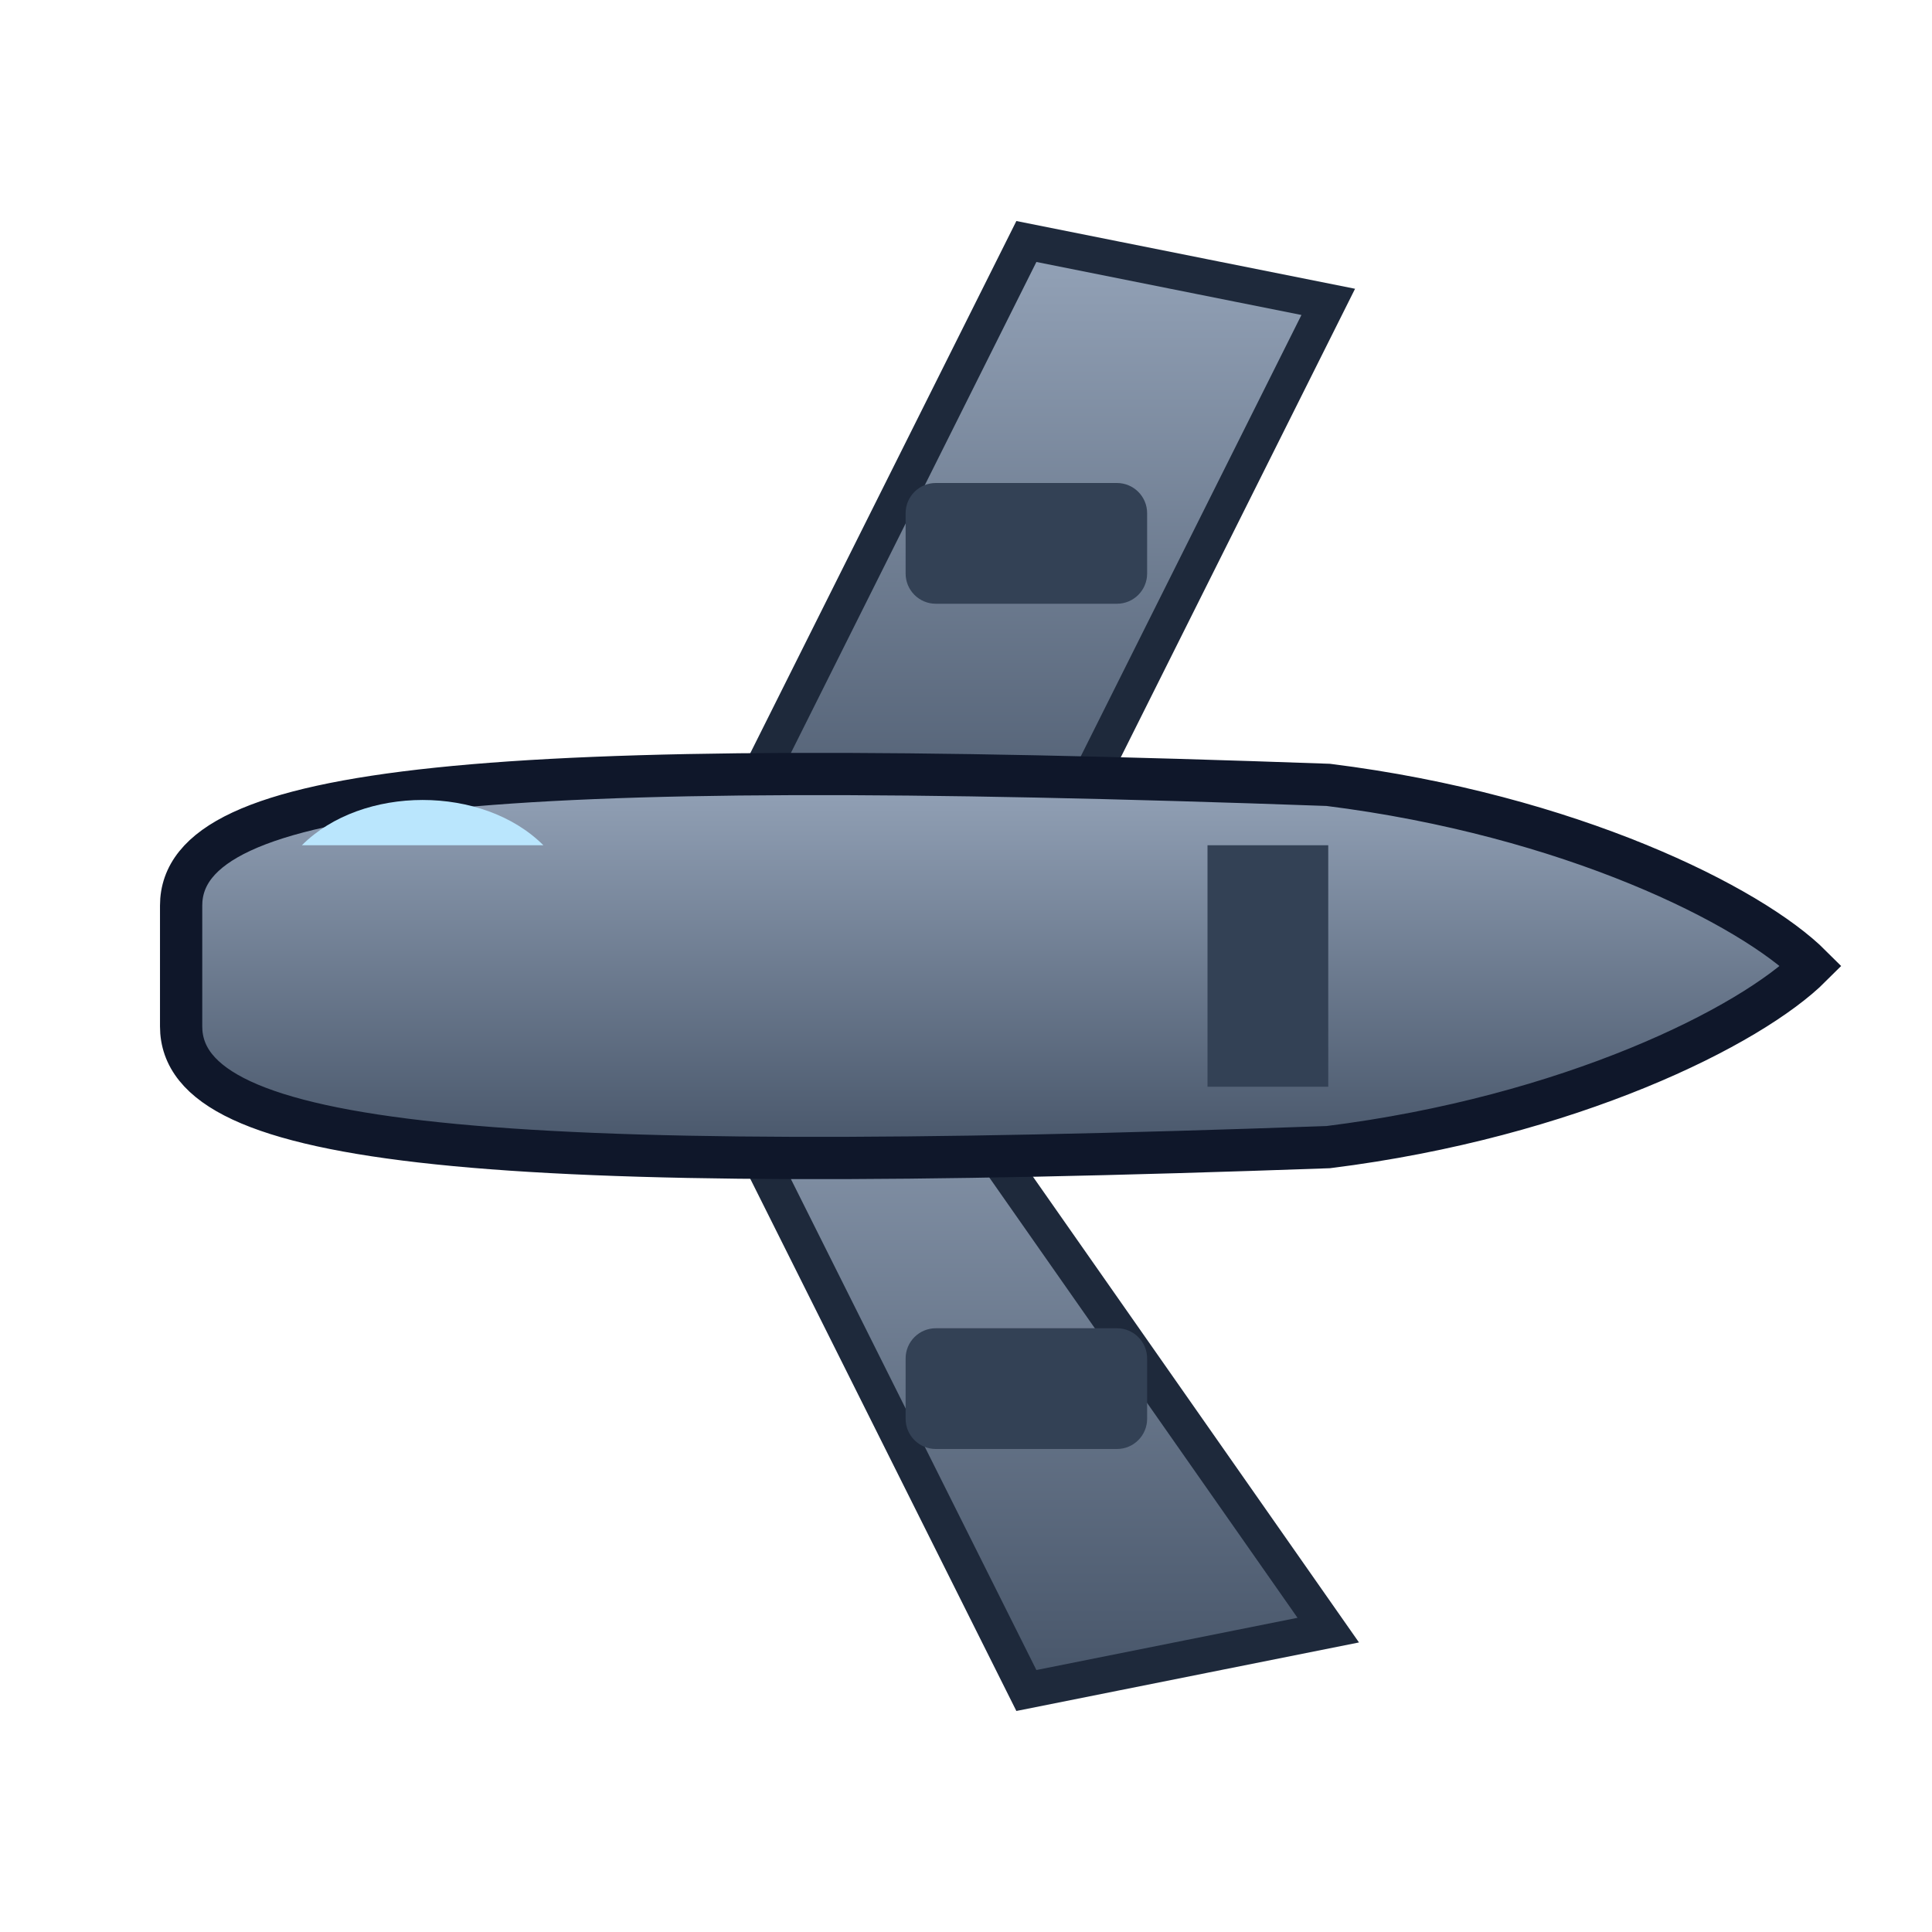
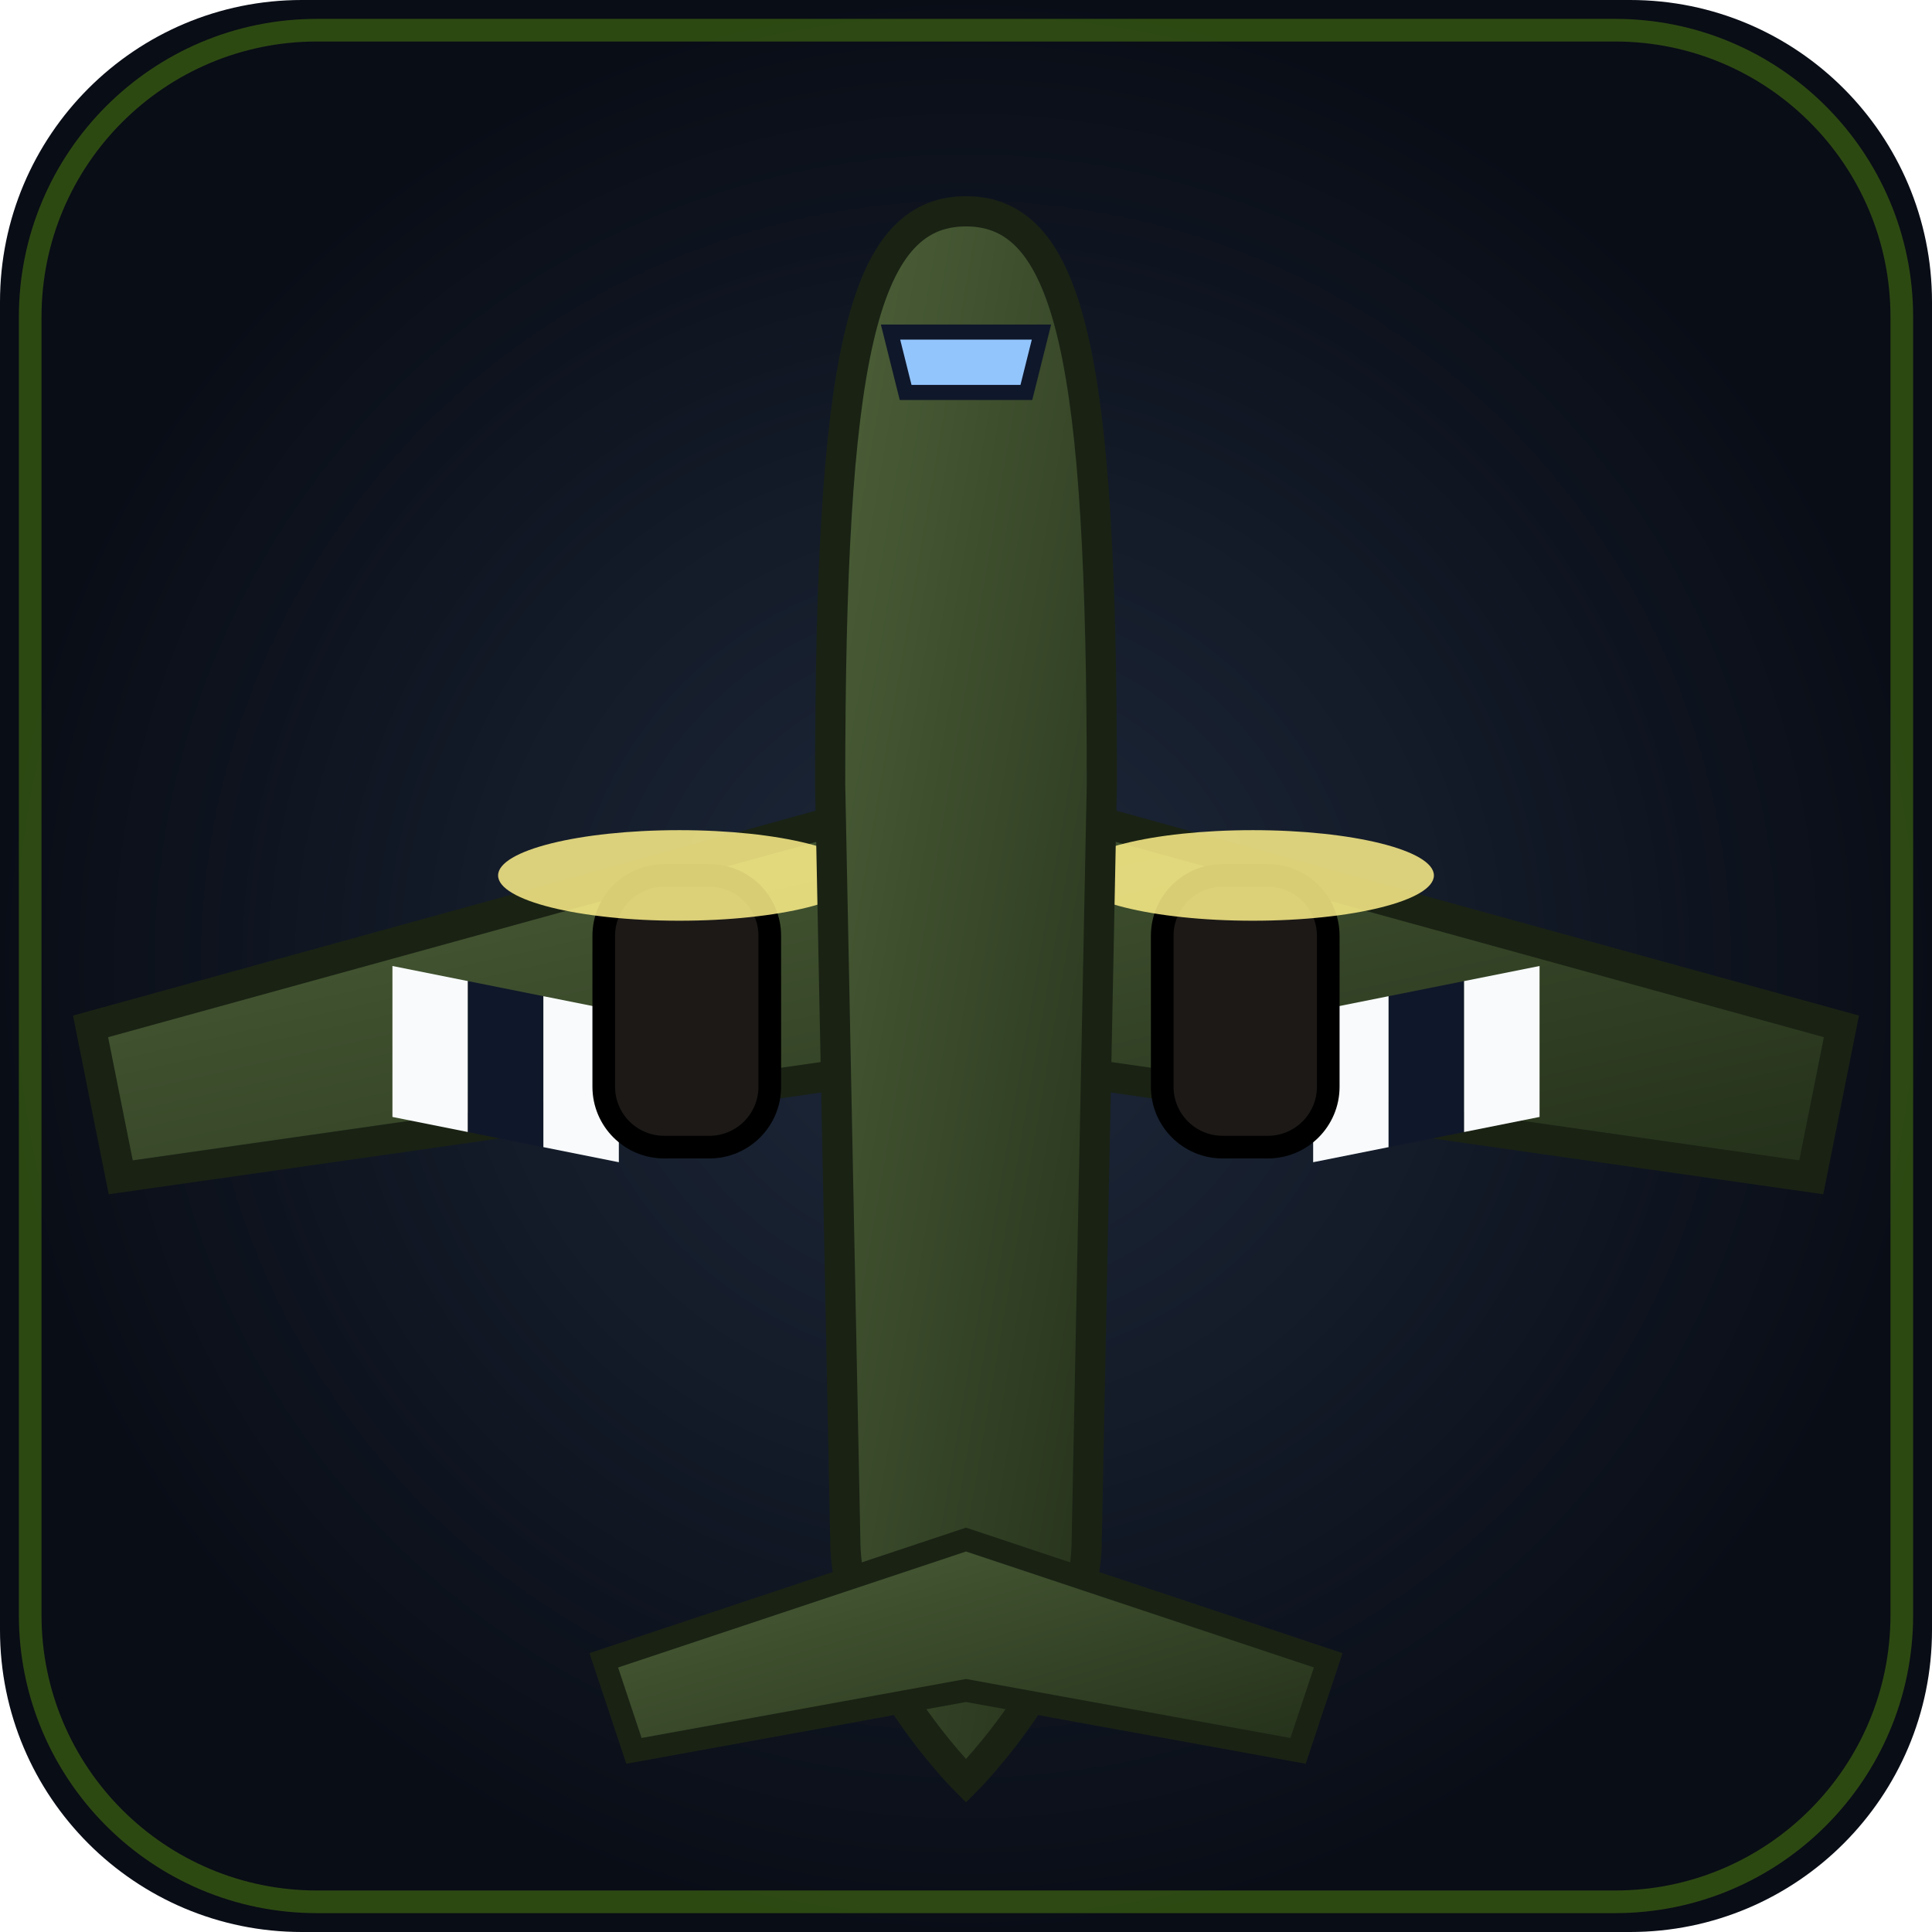
- <svg xmlns="http://www.w3.org/2000/svg" viewBox="0 0 32 32" width="32" height="32">
+ <svg xmlns="http://www.w3.org/2000/svg" viewBox="0 0 128 128" width="128" height="128">
  <defs>
-     <linearGradient id="transBody" x1="0%" y1="0%" x2="0%" y2="100%">
-       <stop offset="0%" stop-color="#94a3b8" />
-       <stop offset="100%" stop-color="#475569" />
+     <radialGradient id="bgGlow_tp" cx="50%" cy="50%" r="50%">
+       <stop offset="0%" stop-color="#1e293b" />
+       <stop offset="100%" stop-color="#090d16" />
+     </radialGradient>
+     <linearGradient id="c47Green" x1="0" y1="0" x2="1" y2="1">
+       <stop offset="0%" stop-color="#4d6139" />
+       <stop offset="100%" stop-color="#24301a" />
    </linearGradient>
  </defs>
-   <polygon points="12,14 17,4 22,5 17,15" fill="url(#transBody)" stroke="#1e293b" stroke-width="0.6" />
-   <polygon points="11,16 17,28 22,27 15,17" fill="url(#transBody)" stroke="#1e293b" stroke-width="0.6" />
-   <rect x="15" y="8" width="4" height="2" rx="0.5" fill="#334155" />
-   <rect x="15" y="22" width="4" height="2" rx="0.5" fill="#334155" />
-   <path d="M3 15 C3 13 8 12.5 22 13 C26 13.5 29 15 30 16 C29 17 26 18.5 22 19 C8 19.5 3 19 3 17 Z" fill="url(#transBody)" stroke="#0f172a" stroke-width="0.7" />
-   <path d="M5 14 C6 13 8 13 9 14 Z" fill="#bae6fd" />
-   <rect x="20" y="14" width="2" height="4" fill="#334155" />
+   <rect width="128" height="128" rx="20" fill="url(#bgGlow_tp)" />
+   <rect x="2" y="2" width="124" height="124" rx="19" fill="none" stroke="#65a30d" stroke-width="1.5" opacity="0.4" />
+   <polygon points="64,52 6,68 8,78 64,70 120,78 122,68" fill="url(#c47Green)" stroke="#1a2214" stroke-width="2" />
+   <polygon points="26,64 31,65 31,75 26,74" fill="#f8fafc" />
+   <polygon points="31,65 36,66 36,76 31,75" fill="#0f172a" />
+   <polygon points="36,66 41,67 41,77 36,76" fill="#f8fafc" />
+   <polygon points="87,67 92,66 92,76 87,77" fill="#f8fafc" />
+   <polygon points="92,66 97,65 97,75 92,76" fill="#0f172a" />
+   <polygon points="97,65 102,64 102,74 97,75" fill="#f8fafc" />
+   <rect x="40" y="58" width="11" height="18" rx="4" fill="#1c1917" stroke="#000" stroke-width="1.5" />
+   <ellipse cx="45" cy="58" rx="12" ry="3" fill="#fef08a" opacity="0.85" />
+   <rect x="77" y="58" width="11" height="18" rx="4" fill="#1c1917" stroke="#000" stroke-width="1.5" />
+   <ellipse cx="83" cy="58" rx="12" ry="3" fill="#fef08a" opacity="0.85" />
+   <path d="M64 14 C57 14 55 24 55 52 L56 102 C56 110 64 118 64 118 C64 118 72 110 72 102 L73 52 C73 24 71 14 64 14 Z" fill="url(#c47Green)" stroke="#1a2214" stroke-width="2" />
+   <path d="M59 22 L69 22 L68 26 L60 26 Z" fill="#93c5fd" stroke="#0f172a" stroke-width="1" />
+   <polygon points="64,102 40,110 42,116 64,112 86,116 88,110" fill="url(#c47Green)" stroke="#1a2214" stroke-width="1.5" />
</svg>
